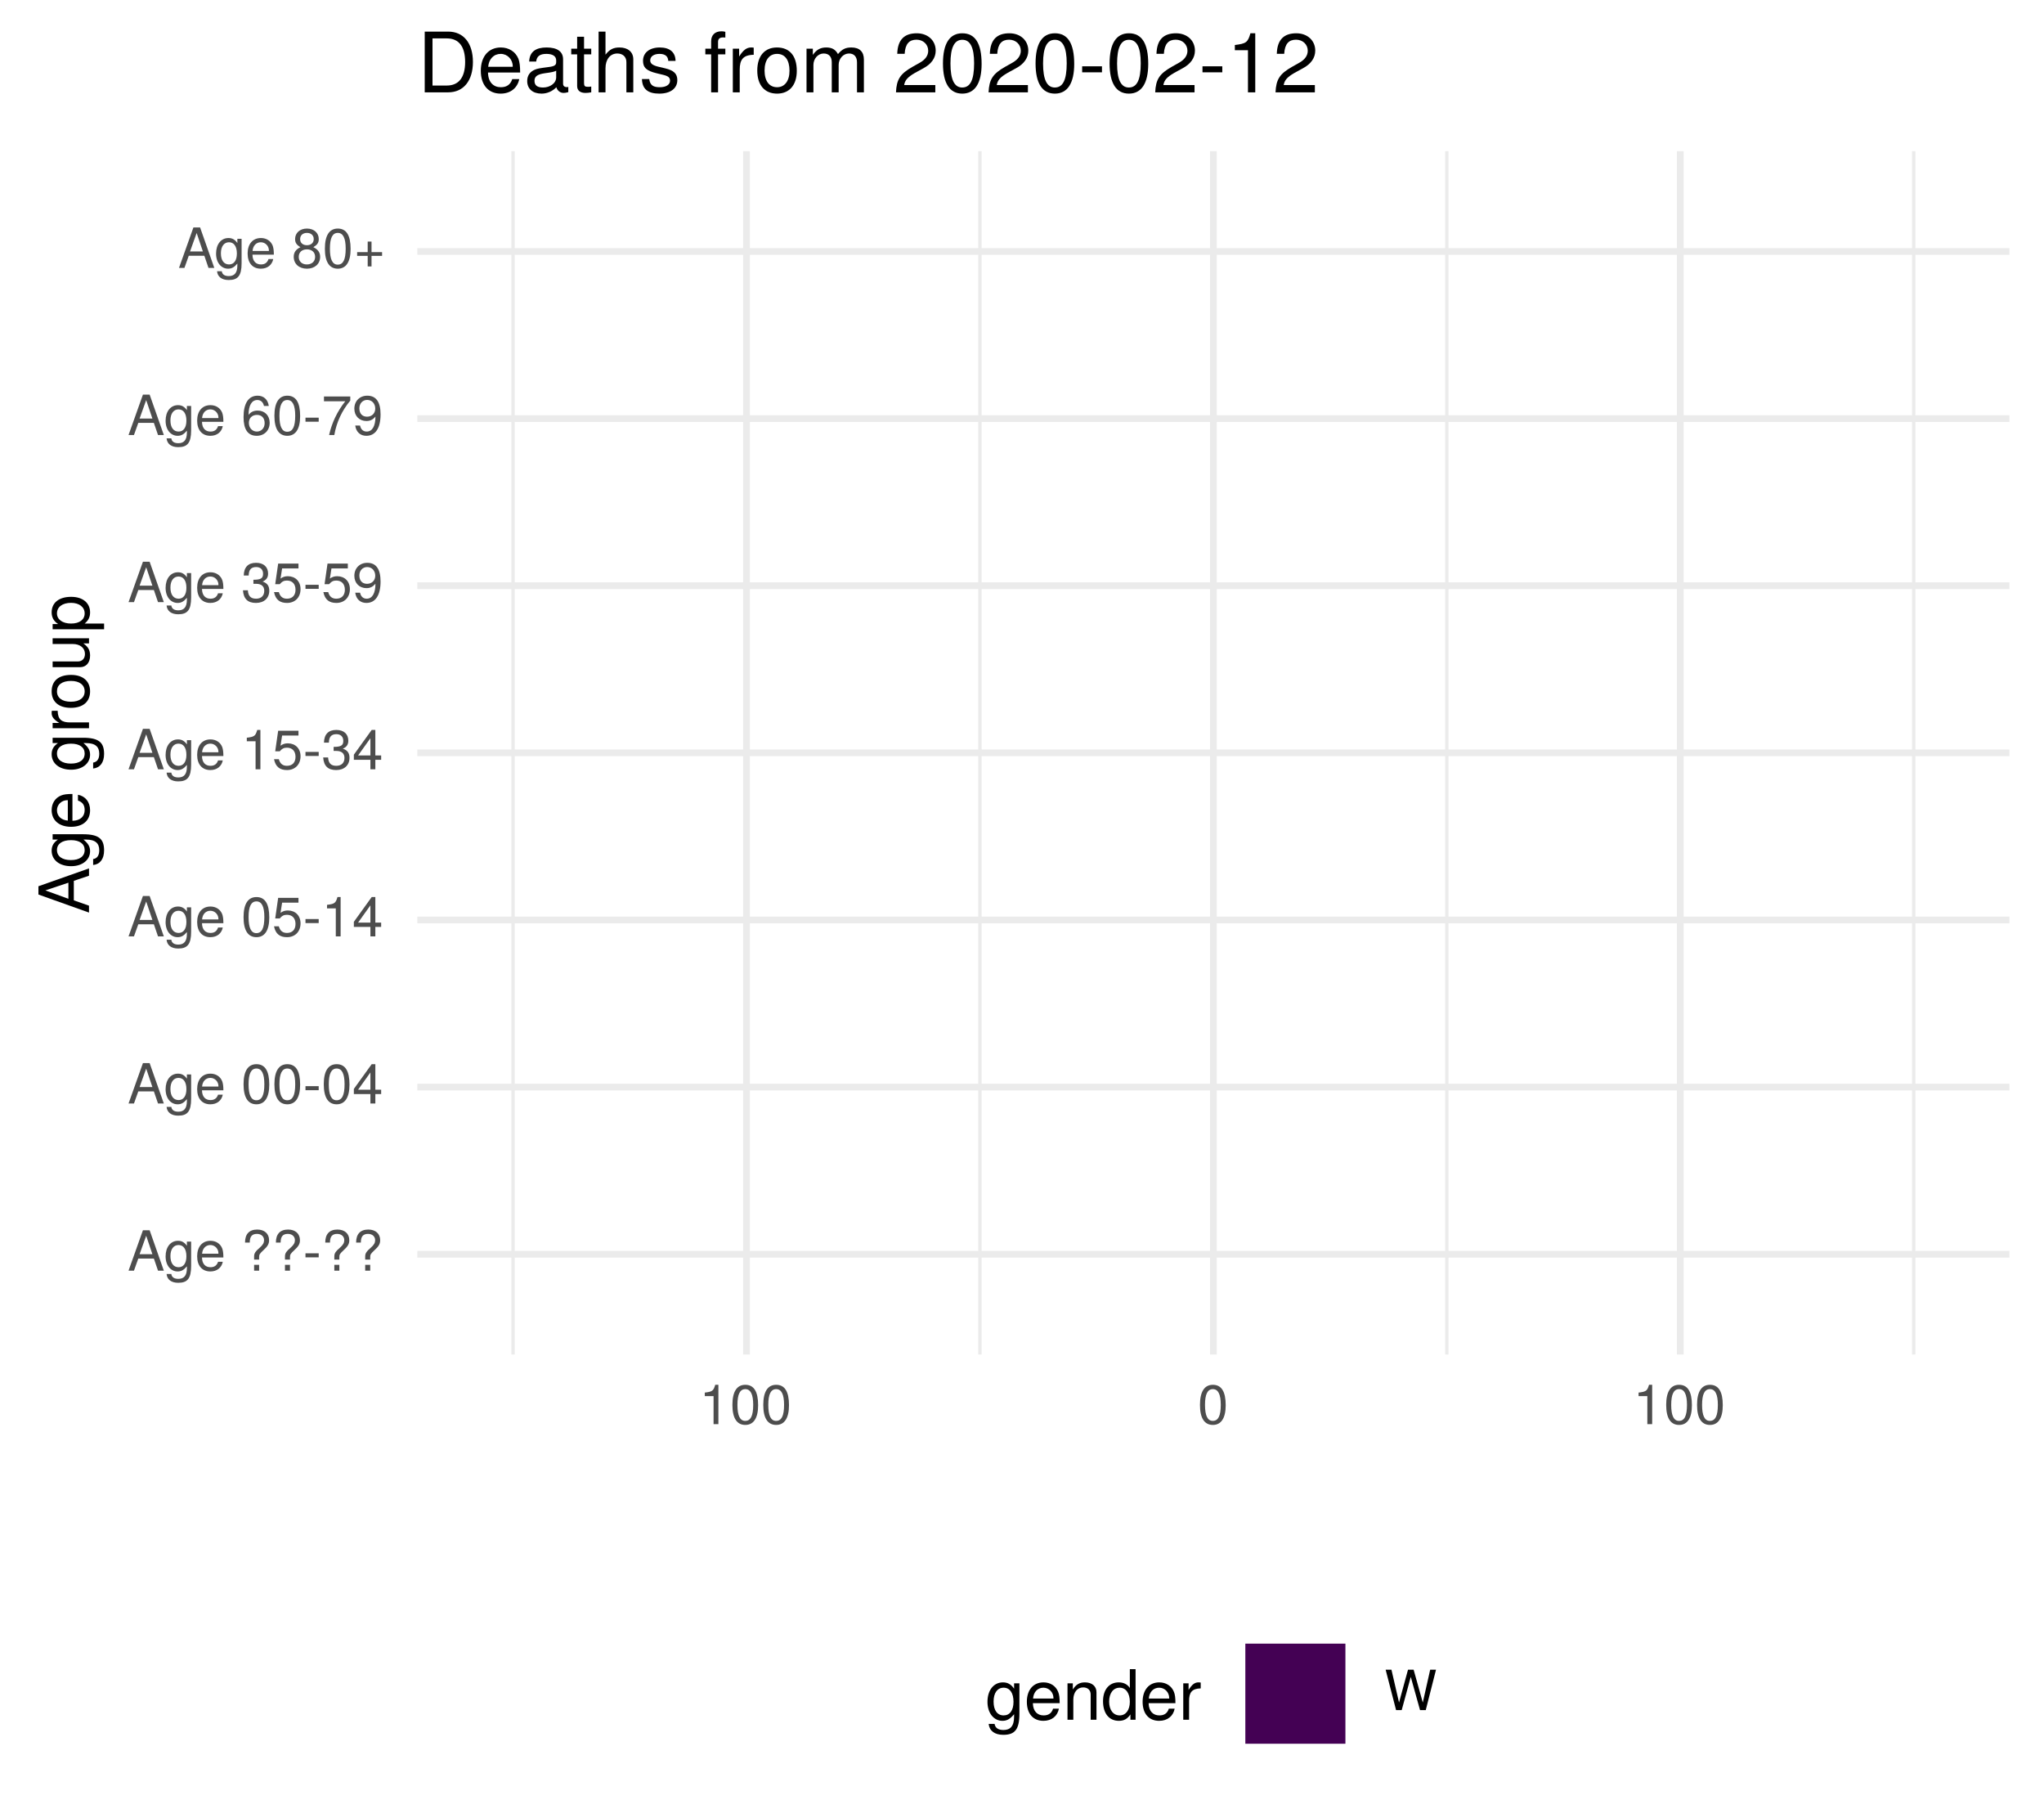
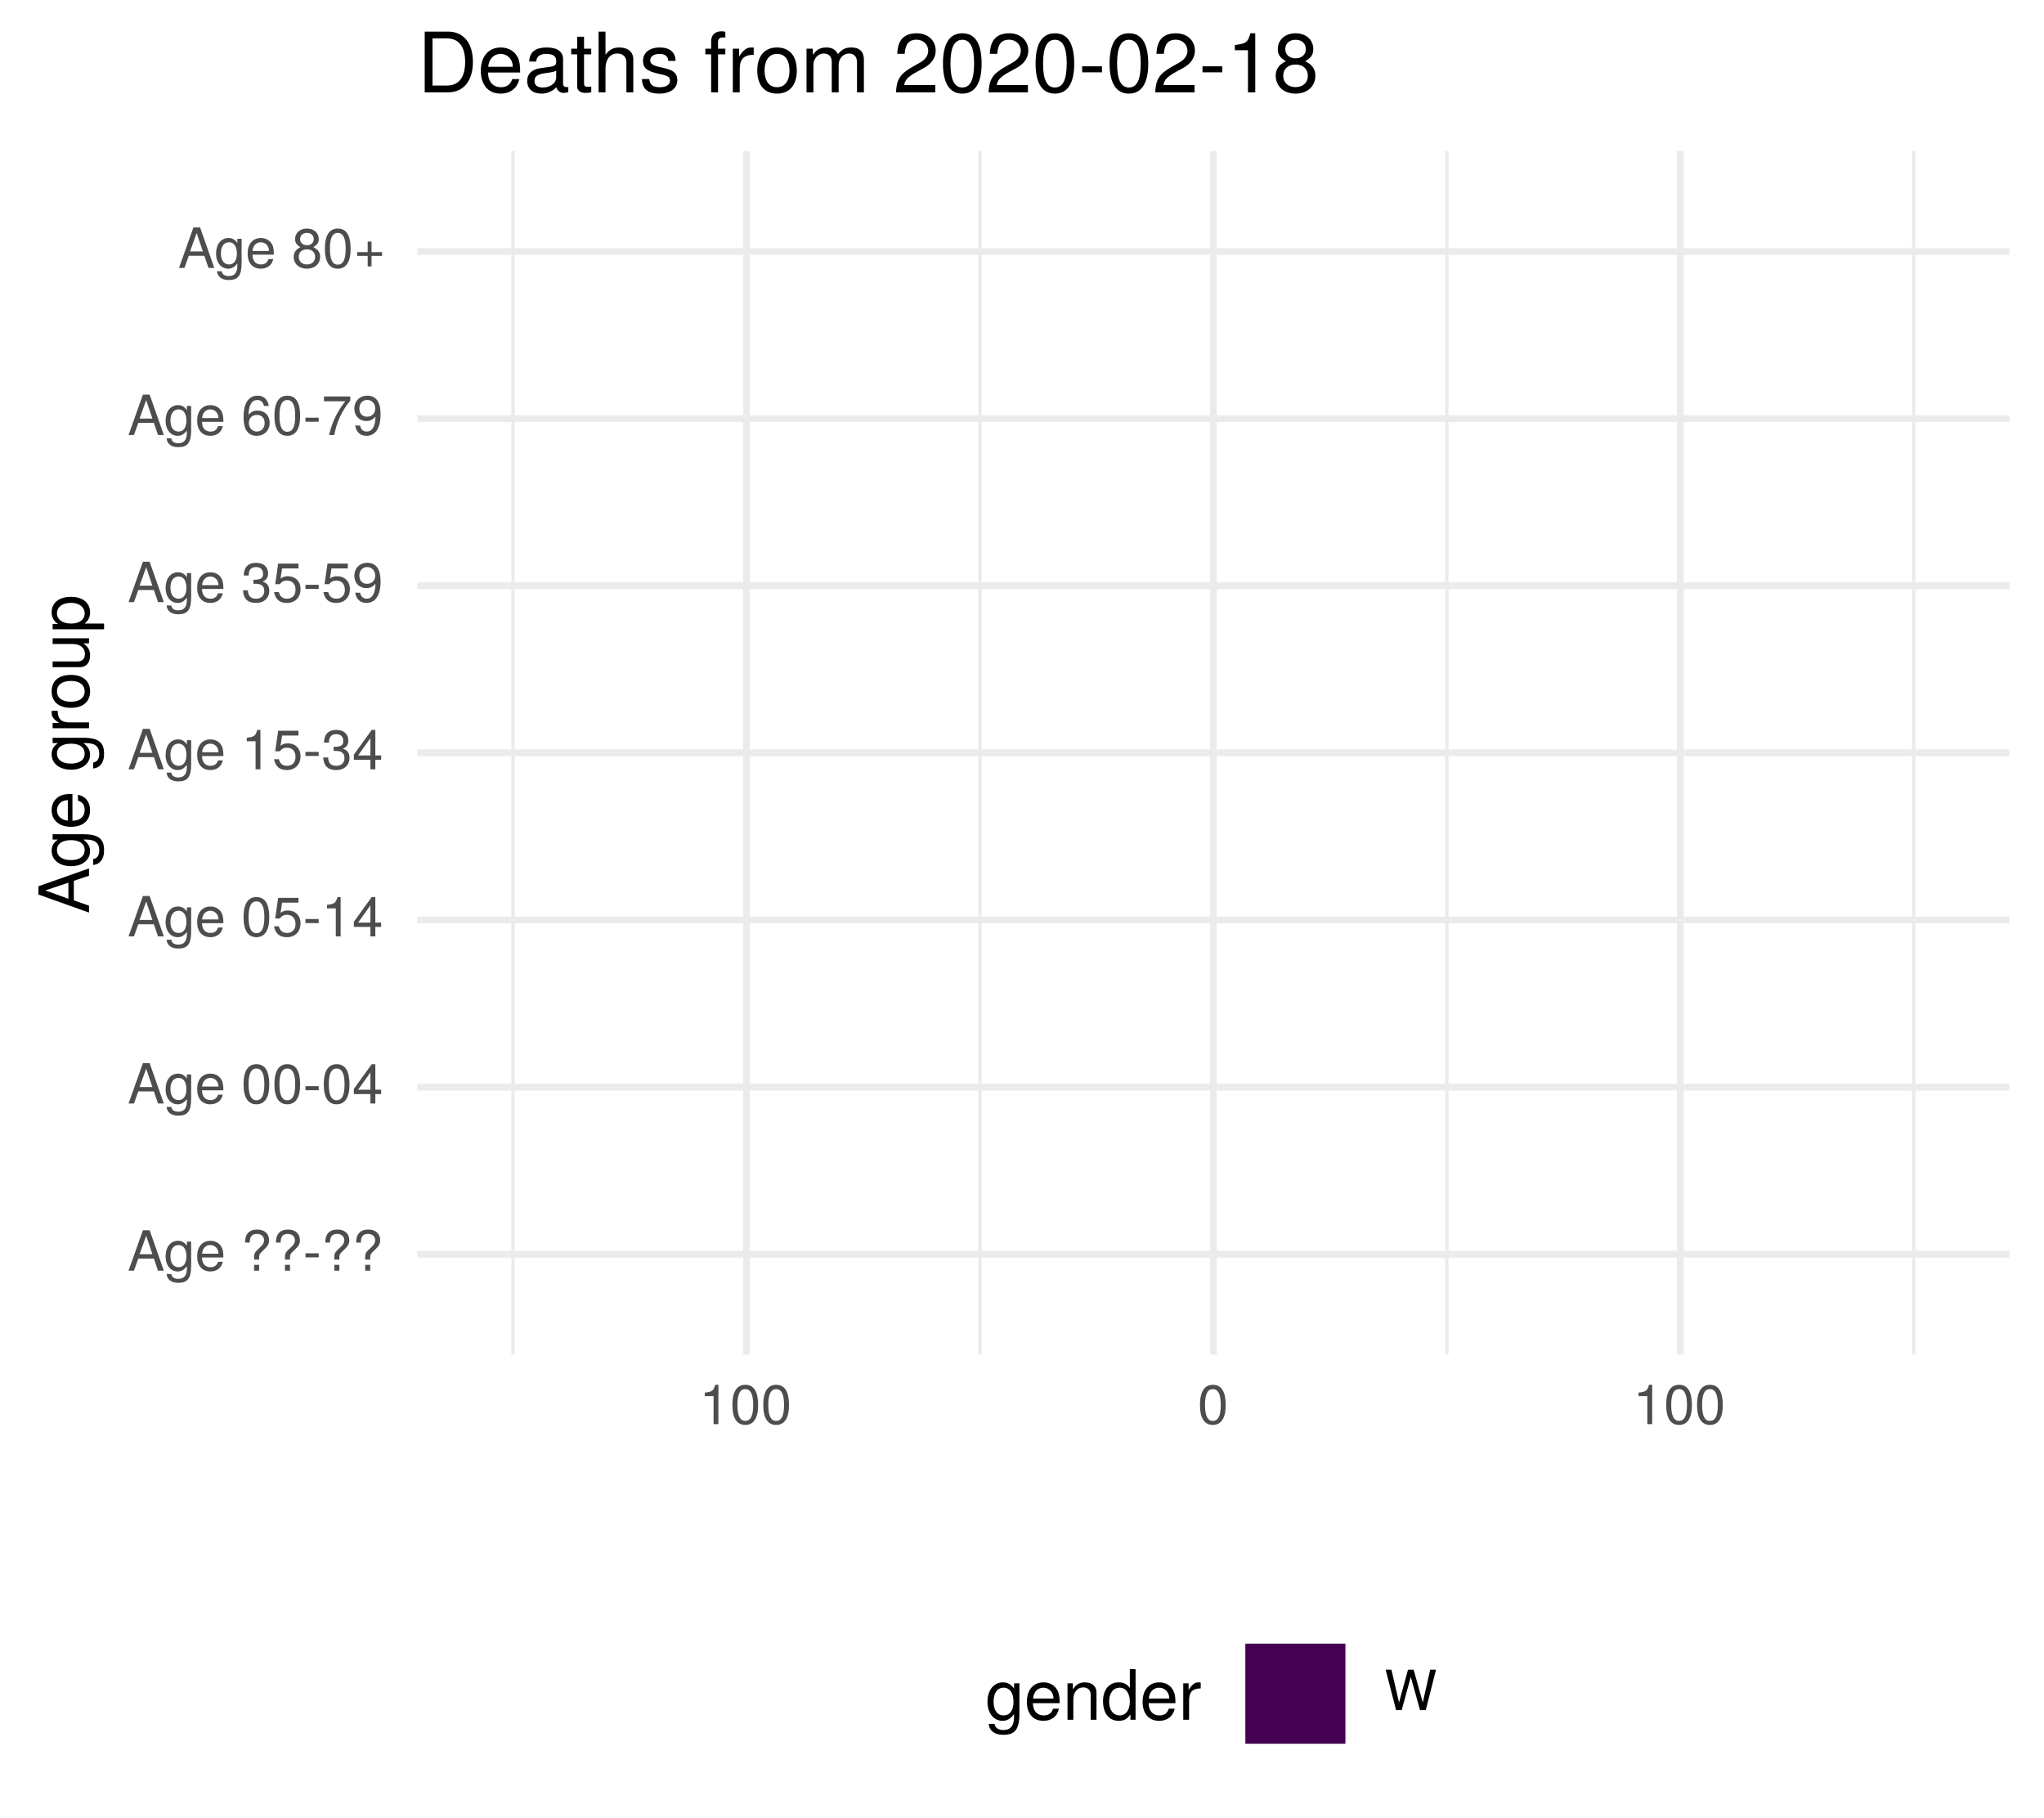
<svg xmlns="http://www.w3.org/2000/svg" xmlns:xlink="http://www.w3.org/1999/xlink" width="324pt" height="288pt" viewBox="0 0 324 288" version="1.1">
  <defs>
    <g>
      <symbol overflow="visible" id="glyph0-0">
        <path style="stroke:none;" d="" />
      </symbol>
      <symbol overflow="visible" id="glyph0-1">
        <path style="stroke:none;" d="M 5.75 0 L 3.5 -6.406 L 2.438 -6.406 L 0.156 0 L 1.016 0 L 1.703 -1.922 L 4.172 -1.922 L 4.828 0 Z M 3.938 -2.609 L 1.906 -2.609 L 2.953 -5.531 Z M 3.938 -2.609 " />
      </symbol>
      <symbol overflow="visible" id="glyph0-2">
        <path style="stroke:none;" d="M 4.297 -0.75 L 4.297 -4.609 L 3.625 -4.609 L 3.625 -3.938 C 3.25 -4.484 2.812 -4.734 2.219 -4.734 C 1.047 -4.734 0.25 -3.75 0.25 -2.266 C 0.25 -0.812 1.078 0.125 2.156 0.125 C 2.734 0.125 3.141 -0.109 3.625 -0.688 L 3.625 -0.391 C 3.625 0.828 3.125 1.297 2.266 1.297 C 1.688 1.297 1.234 1.094 1.156 0.531 L 0.406 0.531 C 0.484 1.406 1.156 1.922 2.25 1.922 C 3.688 1.922 4.297 1.281 4.297 -0.75 Z M 3.547 -2.281 C 3.547 -1.172 3.078 -0.547 2.312 -0.547 C 1.5 -0.547 1.016 -1.188 1.016 -2.312 C 1.016 -3.406 1.516 -4.062 2.297 -4.062 C 3.094 -4.062 3.547 -3.391 3.547 -2.281 Z M 3.547 -2.281 " />
      </symbol>
      <symbol overflow="visible" id="glyph0-3">
        <path style="stroke:none;" d="M 4.516 -2.094 C 4.516 -2.766 4.453 -3.188 4.328 -3.531 C 4.031 -4.281 3.328 -4.734 2.469 -4.734 C 1.172 -4.734 0.359 -3.797 0.359 -2.281 C 0.359 -0.766 1.156 0.125 2.453 0.125 C 3.5 0.125 4.234 -0.469 4.422 -1.406 L 3.672 -1.406 C 3.469 -0.797 3.062 -0.547 2.469 -0.547 C 1.703 -0.547 1.141 -1.031 1.125 -2.094 Z M 3.734 -2.75 C 3.734 -2.75 3.734 -2.703 3.719 -2.688 L 1.141 -2.688 C 1.203 -3.516 1.719 -4.062 2.453 -4.062 C 3.172 -4.062 3.734 -3.469 3.734 -2.75 Z M 3.734 -2.75 " />
      </symbol>
      <symbol overflow="visible" id="glyph0-4">
        <path style="stroke:none;" d="" />
      </symbol>
      <symbol overflow="visible" id="glyph0-5">
        <path style="stroke:none;" d="M 4.422 -4.828 C 4.422 -5.859 3.688 -6.516 2.547 -6.516 C 1.281 -6.516 0.609 -5.812 0.609 -4.453 L 1.359 -4.453 C 1.359 -5.422 1.719 -5.828 2.5 -5.828 C 3.172 -5.828 3.625 -5.422 3.625 -4.828 C 3.625 -4.422 3.438 -4.078 2.969 -3.672 C 2.453 -3.203 2.453 -3.203 2.297 -3 C 2.109 -2.75 2.047 -2.547 2.047 -2.234 L 2.047 -1.75 L 2.844 -1.75 L 2.844 -2.156 C 2.844 -2.547 2.938 -2.703 3.531 -3.25 C 4.203 -3.859 4.422 -4.25 4.422 -4.828 Z M 2.844 0 L 2.844 -0.922 L 2.047 -0.922 L 2.047 0 Z M 2.844 0 " />
      </symbol>
      <symbol overflow="visible" id="glyph0-6">
        <path style="stroke:none;" d="M 2.5 -2.109 L 2.5 -2.75 L 0.406 -2.75 L 0.406 -2.109 Z M 2.5 -2.109 " />
      </symbol>
      <symbol overflow="visible" id="glyph0-7">
        <path style="stroke:none;" d="M 4.453 -3 C 4.453 -5.156 3.781 -6.234 2.422 -6.234 C 1.078 -6.234 0.375 -5.141 0.375 -3.047 C 0.375 -0.953 1.078 0.125 2.422 0.125 C 3.734 0.125 4.453 -0.953 4.453 -3 Z M 3.672 -3.062 C 3.672 -1.297 3.266 -0.516 2.406 -0.516 C 1.578 -0.516 1.172 -1.344 1.172 -3.047 C 1.172 -4.75 1.578 -5.547 2.422 -5.547 C 3.25 -5.547 3.672 -4.734 3.672 -3.062 Z M 3.672 -3.062 " />
      </symbol>
      <symbol overflow="visible" id="glyph0-8">
        <path style="stroke:none;" d="M 4.578 -1.5 L 4.578 -2.188 L 3.656 -2.188 L 3.656 -6.234 L 3.078 -6.234 L 0.25 -2.312 L 0.25 -1.5 L 2.875 -1.5 L 2.875 0 L 3.656 0 L 3.656 -1.5 Z M 2.875 -2.188 L 0.922 -2.188 L 2.875 -4.922 Z M 2.875 -2.188 " />
      </symbol>
      <symbol overflow="visible" id="glyph0-9">
        <path style="stroke:none;" d="M 4.516 -2.062 C 4.516 -3.297 3.688 -4.109 2.5 -4.109 C 2.062 -4.109 1.703 -4 1.344 -3.734 L 1.594 -5.344 L 4.188 -5.344 L 4.188 -6.109 L 0.969 -6.109 L 0.5 -2.844 L 1.219 -2.844 C 1.578 -3.266 1.875 -3.422 2.359 -3.422 C 3.188 -3.422 3.719 -2.891 3.719 -1.969 C 3.719 -1.062 3.203 -0.547 2.359 -0.547 C 1.688 -0.547 1.266 -0.891 1.078 -1.594 L 0.312 -1.594 C 0.562 -0.359 1.266 0.125 2.375 0.125 C 3.641 0.125 4.516 -0.75 4.516 -2.062 Z M 4.516 -2.062 " />
      </symbol>
      <symbol overflow="visible" id="glyph0-10">
        <path style="stroke:none;" d="M 3.047 0 L 3.047 -6.234 L 2.547 -6.234 C 2.266 -5.281 2.094 -5.141 0.891 -5 L 0.891 -4.438 L 2.281 -4.438 L 2.281 0 Z M 3.047 0 " />
      </symbol>
      <symbol overflow="visible" id="glyph0-11">
        <path style="stroke:none;" d="M 4.453 -1.812 C 4.453 -2.562 4.141 -3.016 3.391 -3.266 C 3.969 -3.5 4.266 -3.891 4.266 -4.516 C 4.266 -5.594 3.547 -6.234 2.359 -6.234 C 1.109 -6.234 0.438 -5.547 0.406 -4.219 L 1.188 -4.219 C 1.203 -5.141 1.578 -5.562 2.375 -5.562 C 3.062 -5.562 3.469 -5.156 3.469 -4.5 C 3.469 -3.828 3.188 -3.547 1.938 -3.547 L 1.938 -2.906 L 2.359 -2.906 C 3.219 -2.906 3.656 -2.5 3.656 -1.797 C 3.656 -1.016 3.172 -0.547 2.359 -0.547 C 1.516 -0.547 1.109 -0.969 1.062 -1.875 L 0.281 -1.875 C 0.375 -0.5 1.062 0.125 2.344 0.125 C 3.625 0.125 4.453 -0.641 4.453 -1.812 Z M 4.453 -1.812 " />
      </symbol>
      <symbol overflow="visible" id="glyph0-12">
        <path style="stroke:none;" d="M 4.484 -3.266 C 4.484 -5.219 3.797 -6.234 2.375 -6.234 C 1.188 -6.234 0.328 -5.391 0.328 -4.172 C 0.328 -3.016 1.125 -2.219 2.25 -2.219 C 2.844 -2.219 3.266 -2.438 3.672 -2.922 C 3.672 -1.406 3.172 -0.547 2.281 -0.547 C 1.734 -0.547 1.359 -0.891 1.234 -1.5 L 0.469 -1.5 C 0.609 -0.469 1.281 0.125 2.234 0.125 C 3.688 0.125 4.484 -1.109 4.484 -3.266 Z M 3.641 -4.188 C 3.641 -3.422 3.094 -2.906 2.344 -2.906 C 1.594 -2.906 1.125 -3.391 1.125 -4.234 C 1.125 -5.016 1.656 -5.562 2.359 -5.562 C 3.094 -5.562 3.641 -5 3.641 -4.188 Z M 3.641 -4.188 " />
      </symbol>
      <symbol overflow="visible" id="glyph0-13">
        <path style="stroke:none;" d="M 4.516 -1.938 C 4.516 -3.094 3.719 -3.875 2.609 -3.875 C 1.984 -3.875 1.5 -3.641 1.172 -3.188 C 1.172 -4.703 1.672 -5.547 2.562 -5.547 C 3.109 -5.547 3.484 -5.203 3.609 -4.609 L 4.375 -4.609 C 4.234 -5.625 3.562 -6.234 2.609 -6.234 C 1.156 -6.234 0.375 -5.016 0.375 -2.844 C 0.375 -0.891 1.047 0.125 2.469 0.125 C 3.656 0.125 4.516 -0.719 4.516 -1.938 Z M 3.719 -1.875 C 3.719 -1.094 3.188 -0.547 2.484 -0.547 C 1.766 -0.547 1.219 -1.125 1.219 -1.922 C 1.219 -2.688 1.734 -3.188 2.5 -3.188 C 3.25 -3.188 3.719 -2.703 3.719 -1.875 Z M 3.719 -1.875 " />
      </symbol>
      <symbol overflow="visible" id="glyph0-14">
        <path style="stroke:none;" d="M 4.578 -5.453 L 4.578 -6.109 L 0.406 -6.109 L 0.406 -5.344 L 3.781 -5.344 C 2.531 -3.781 1.656 -1.953 1.219 0 L 2.047 0 C 2.391 -2.016 3.266 -3.891 4.578 -5.453 Z M 4.578 -5.453 " />
      </symbol>
      <symbol overflow="visible" id="glyph0-15">
        <path style="stroke:none;" d="M 4.516 -1.766 C 4.516 -2.453 4.156 -2.938 3.438 -3.281 C 4.078 -3.672 4.297 -3.984 4.297 -4.578 C 4.297 -5.547 3.531 -6.234 2.422 -6.234 C 1.312 -6.234 0.547 -5.547 0.547 -4.578 C 0.547 -4 0.75 -3.672 1.391 -3.281 C 0.672 -2.938 0.328 -2.453 0.328 -1.766 C 0.328 -0.625 1.188 0.125 2.422 0.125 C 3.656 0.125 4.516 -0.625 4.516 -1.766 Z M 3.5 -4.562 C 3.5 -3.969 3.062 -3.594 2.422 -3.594 C 1.766 -3.594 1.344 -3.969 1.344 -4.562 C 1.344 -5.156 1.766 -5.547 2.422 -5.547 C 3.078 -5.547 3.5 -5.156 3.5 -4.562 Z M 3.719 -1.75 C 3.719 -1.016 3.188 -0.547 2.406 -0.547 C 1.641 -0.547 1.125 -1.016 1.125 -1.75 C 1.125 -2.484 1.641 -2.938 2.422 -2.938 C 3.188 -2.938 3.719 -2.484 3.719 -1.75 Z M 3.719 -1.75 " />
      </symbol>
      <symbol overflow="visible" id="glyph0-16">
        <path style="stroke:none;" d="M 4.547 -1.906 L 4.547 -2.5 L 2.875 -2.5 L 2.875 -4.172 L 2.266 -4.172 L 2.266 -2.5 L 0.594 -2.5 L 0.594 -1.906 L 2.266 -1.906 L 2.266 -0.234 L 2.875 -0.234 L 2.875 -1.906 Z M 4.547 -1.906 " />
      </symbol>
      <symbol overflow="visible" id="glyph0-17">
        <path style="stroke:none;" d="M 8.172 -6.406 L 7.25 -6.406 L 6.078 -1.203 L 4.625 -6.406 L 3.734 -6.406 L 2.312 -1.203 L 1.109 -6.406 L 0.188 -6.406 L 1.844 0 L 2.734 0 L 4.172 -5.266 L 5.641 0 L 6.547 0 Z M 8.172 -6.406 " />
      </symbol>
      <symbol overflow="visible" id="glyph1-0">
        <path style="stroke:none;" d="" />
      </symbol>
      <symbol overflow="visible" id="glyph1-1">
        <path style="stroke:none;" d="M 0 -7.188 L -8.016 -4.359 L -8.016 -3.047 L 0 -0.188 L 0 -1.281 L -2.406 -2.125 L -2.406 -5.219 L 0 -6.031 Z M -3.266 -4.922 L -3.266 -2.375 L -6.922 -3.703 Z M -3.266 -4.922 " />
      </symbol>
      <symbol overflow="visible" id="glyph1-2">
        <path style="stroke:none;" d="M -0.953 -5.375 L -5.766 -5.375 L -5.766 -4.531 L -4.922 -4.531 C -5.609 -4.062 -5.922 -3.516 -5.922 -2.766 C -5.922 -1.312 -4.703 -0.312 -2.828 -0.312 C -1.016 -0.312 0.172 -1.344 0.172 -2.688 C 0.172 -3.422 -0.141 -3.922 -0.875 -4.531 L -0.484 -4.531 C 1.047 -4.531 1.625 -3.906 1.625 -2.844 C 1.625 -2.109 1.359 -1.547 0.656 -1.438 L 0.656 -0.5 C 1.75 -0.609 2.391 -1.453 2.391 -2.812 C 2.391 -4.609 1.594 -5.375 -0.953 -5.375 Z M -2.844 -4.438 C -1.469 -4.438 -0.688 -3.844 -0.688 -2.875 C -0.688 -1.875 -1.484 -1.281 -2.875 -1.281 C -4.266 -1.281 -5.078 -1.891 -5.078 -2.875 C -5.078 -3.859 -4.25 -4.438 -2.844 -4.438 Z M -2.844 -4.438 " />
      </symbol>
      <symbol overflow="visible" id="glyph1-3">
        <path style="stroke:none;" d="M -2.625 -5.641 C -3.453 -5.641 -3.984 -5.578 -4.406 -5.406 C -5.359 -5.031 -5.922 -4.156 -5.922 -3.078 C -5.922 -1.469 -4.734 -0.438 -2.844 -0.438 C -0.953 -0.438 0.172 -1.438 0.172 -3.062 C 0.172 -4.375 -0.578 -5.297 -1.75 -5.516 L -1.75 -4.594 C -0.984 -4.344 -0.688 -3.828 -0.688 -3.094 C -0.688 -2.141 -1.297 -1.422 -2.625 -1.391 Z M -3.438 -4.656 C -3.438 -4.656 -3.391 -4.656 -3.359 -4.656 L -3.359 -1.422 C -4.391 -1.5 -5.078 -2.141 -5.078 -3.062 C -5.078 -3.969 -4.328 -4.656 -3.438 -4.656 Z M -3.438 -4.656 " />
      </symbol>
      <symbol overflow="visible" id="glyph1-4">
        <path style="stroke:none;" d="" />
      </symbol>
      <symbol overflow="visible" id="glyph1-5">
        <path style="stroke:none;" d="M -4.969 -3.531 L -5.891 -3.531 C -5.922 -3.375 -5.922 -3.297 -5.922 -3.172 C -5.922 -2.578 -5.578 -2.141 -4.719 -1.609 L -5.766 -1.609 L -5.766 -0.766 L 0 -0.766 L 0 -1.688 L -2.984 -1.688 C -4.297 -1.688 -4.938 -2.109 -4.969 -3.531 Z M -4.969 -3.531 " />
      </symbol>
      <symbol overflow="visible" id="glyph1-6">
        <path style="stroke:none;" d="M -2.844 -5.609 C -4.828 -5.609 -5.922 -4.656 -5.922 -2.984 C -5.922 -1.375 -4.812 -0.391 -2.875 -0.391 C -0.953 -0.391 0.172 -1.359 0.172 -3 C 0.172 -4.625 -0.953 -5.609 -2.844 -5.609 Z M -2.844 -4.656 C -1.5 -4.656 -0.688 -4.016 -0.688 -3 C -0.688 -1.984 -1.484 -1.359 -2.875 -1.359 C -4.266 -1.359 -5.078 -1.984 -5.078 -3 C -5.078 -4.031 -4.281 -4.656 -2.844 -4.656 Z M -2.844 -4.656 " />
      </symbol>
      <symbol overflow="visible" id="glyph1-7">
        <path style="stroke:none;" d="M 0 -5.297 L -5.766 -5.297 L -5.766 -4.391 L -2.578 -4.391 C -1.406 -4.391 -0.641 -3.766 -0.641 -2.812 C -0.641 -2.094 -1.078 -1.625 -1.766 -1.625 L -5.766 -1.625 L -5.766 -0.719 L -1.406 -0.719 C -0.453 -0.719 0.172 -1.438 0.172 -2.547 C 0.172 -3.406 -0.125 -3.938 -0.891 -4.484 L 0 -4.484 Z M 0 -5.297 " />
      </symbol>
      <symbol overflow="visible" id="glyph1-8">
        <path style="stroke:none;" d="M -2.828 -5.75 C -4.766 -5.75 -5.922 -4.812 -5.922 -3.281 C -5.922 -2.5 -5.578 -1.875 -4.891 -1.438 L -5.766 -1.438 L -5.766 -0.609 L 2.391 -0.609 L 2.391 -1.516 L -0.688 -1.516 C -0.094 -2 0.172 -2.547 0.172 -3.281 C 0.172 -4.781 -0.984 -5.75 -2.828 -5.75 Z M -2.844 -4.797 C -1.547 -4.797 -0.688 -4.125 -0.688 -3.125 C -0.688 -2.156 -1.484 -1.516 -2.844 -1.516 C -4.188 -1.516 -5.078 -2.156 -5.078 -3.125 C -5.078 -4.141 -4.219 -4.797 -2.844 -4.797 Z M -2.844 -4.797 " />
      </symbol>
      <symbol overflow="visible" id="glyph2-0">
        <path style="stroke:none;" d="" />
      </symbol>
      <symbol overflow="visible" id="glyph2-1">
        <path style="stroke:none;" d="M 5.375 -0.953 L 5.375 -5.766 L 4.531 -5.766 L 4.531 -4.922 C 4.062 -5.609 3.516 -5.922 2.766 -5.922 C 1.312 -5.922 0.312 -4.703 0.312 -2.828 C 0.312 -1.016 1.344 0.172 2.688 0.172 C 3.422 0.172 3.922 -0.141 4.531 -0.875 L 4.531 -0.484 C 4.531 1.047 3.906 1.625 2.844 1.625 C 2.109 1.625 1.547 1.359 1.438 0.656 L 0.5 0.656 C 0.609 1.75 1.453 2.391 2.812 2.391 C 4.609 2.391 5.375 1.594 5.375 -0.953 Z M 4.438 -2.844 C 4.438 -1.469 3.844 -0.688 2.875 -0.688 C 1.875 -0.688 1.281 -1.484 1.281 -2.875 C 1.281 -4.266 1.891 -5.078 2.875 -5.078 C 3.859 -5.078 4.438 -4.25 4.438 -2.844 Z M 4.438 -2.844 " />
      </symbol>
      <symbol overflow="visible" id="glyph2-2">
        <path style="stroke:none;" d="M 5.641 -2.625 C 5.641 -3.453 5.578 -3.984 5.406 -4.406 C 5.031 -5.359 4.156 -5.922 3.078 -5.922 C 1.469 -5.922 0.438 -4.734 0.438 -2.844 C 0.438 -0.953 1.438 0.172 3.062 0.172 C 4.375 0.172 5.297 -0.578 5.516 -1.75 L 4.594 -1.75 C 4.344 -0.984 3.828 -0.688 3.094 -0.688 C 2.141 -0.688 1.422 -1.297 1.391 -2.625 Z M 4.656 -3.438 C 4.656 -3.438 4.656 -3.391 4.656 -3.359 L 1.422 -3.359 C 1.5 -4.391 2.141 -5.078 3.062 -5.078 C 3.969 -5.078 4.656 -4.328 4.656 -3.438 Z M 4.656 -3.438 " />
      </symbol>
      <symbol overflow="visible" id="glyph2-3">
        <path style="stroke:none;" d="M 5.359 0 L 5.359 -4.359 C 5.359 -5.312 4.641 -5.922 3.531 -5.922 C 2.672 -5.922 2.125 -5.594 1.609 -4.797 L 1.609 -5.766 L 0.766 -5.766 L 0.766 0 L 1.688 0 L 1.688 -3.172 C 1.688 -4.359 2.328 -5.125 3.25 -5.125 C 3.984 -5.125 4.438 -4.688 4.438 -4 L 4.438 0 Z M 5.359 0 " />
      </symbol>
      <symbol overflow="visible" id="glyph2-4">
        <path style="stroke:none;" d="M 5.438 0 L 5.438 -8.016 L 4.531 -8.016 L 4.531 -5.031 C 4.141 -5.625 3.531 -5.922 2.766 -5.922 C 1.266 -5.922 0.281 -4.781 0.281 -2.938 C 0.281 -0.984 1.25 0.172 2.797 0.172 C 3.594 0.172 4.141 -0.125 4.625 -0.844 L 4.625 0 Z M 4.531 -2.859 C 4.531 -1.531 3.891 -0.688 2.922 -0.688 C 1.906 -0.688 1.25 -1.547 1.25 -2.875 C 1.25 -4.219 1.906 -5.078 2.922 -5.078 C 3.906 -5.078 4.531 -4.188 4.531 -2.859 Z M 4.531 -2.859 " />
      </symbol>
      <symbol overflow="visible" id="glyph2-5">
        <path style="stroke:none;" d="M 3.531 -4.969 L 3.531 -5.891 C 3.375 -5.922 3.297 -5.922 3.172 -5.922 C 2.578 -5.922 2.141 -5.578 1.609 -4.719 L 1.609 -5.766 L 0.766 -5.766 L 0.766 0 L 1.688 0 L 1.688 -2.984 C 1.688 -4.297 2.109 -4.938 3.531 -4.969 Z M 3.531 -4.969 " />
      </symbol>
      <symbol overflow="visible" id="glyph3-0">
        <path style="stroke:none;" d="" />
      </symbol>
      <symbol overflow="visible" id="glyph3-1">
        <path style="stroke:none;" d="M 8.812 -4.812 C 8.812 -7.797 7.328 -9.625 4.891 -9.625 L 1.172 -9.625 L 1.172 0 L 4.891 0 C 7.312 0 8.812 -1.828 8.812 -4.812 Z M 7.578 -4.812 C 7.578 -2.375 6.578 -1.078 4.672 -1.078 L 2.406 -1.078 L 2.406 -8.547 L 4.672 -8.547 C 6.578 -8.547 7.578 -7.266 7.578 -4.812 Z M 7.578 -4.812 " />
      </symbol>
      <symbol overflow="visible" id="glyph3-2">
        <path style="stroke:none;" d="M 6.766 -3.141 C 6.766 -4.141 6.688 -4.781 6.5 -5.297 C 6.047 -6.438 4.984 -7.109 3.703 -7.109 C 1.766 -7.109 0.531 -5.688 0.531 -3.422 C 0.531 -1.156 1.734 0.203 3.672 0.203 C 5.25 0.203 6.344 -0.703 6.625 -2.094 L 5.516 -2.094 C 5.219 -1.188 4.594 -0.812 3.703 -0.812 C 2.562 -0.812 1.703 -1.562 1.672 -3.141 Z M 5.594 -4.125 C 5.594 -4.125 5.594 -4.062 5.578 -4.047 L 1.703 -4.047 C 1.797 -5.266 2.578 -6.094 3.688 -6.094 C 4.766 -6.094 5.594 -5.203 5.594 -4.125 Z M 5.594 -4.125 " />
      </symbol>
      <symbol overflow="visible" id="glyph3-3">
        <path style="stroke:none;" d="M 7.062 -0.031 L 7.062 -0.859 C 6.938 -0.828 6.891 -0.828 6.828 -0.828 C 6.438 -0.828 6.234 -1.031 6.234 -1.375 L 6.234 -5.234 C 6.234 -6.453 5.328 -7.109 3.625 -7.109 C 1.953 -7.109 0.922 -6.469 0.859 -4.875 L 1.969 -4.875 C 2.062 -5.719 2.562 -6.094 3.594 -6.094 C 4.578 -6.094 5.141 -5.734 5.141 -5.062 L 5.141 -4.781 C 5.141 -4.312 4.859 -4.125 3.984 -4.016 C 2.422 -3.812 2.188 -3.766 1.766 -3.594 C 0.969 -3.266 0.547 -2.641 0.547 -1.797 C 0.547 -0.547 1.422 0.203 2.828 0.203 C 3.703 0.203 4.562 -0.172 5.172 -0.812 C 5.297 -0.297 5.766 0.094 6.312 0.094 C 6.531 0.094 6.703 0.062 7.062 -0.031 Z M 5.141 -2.391 C 5.141 -1.406 4.125 -0.766 3.062 -0.766 C 2.203 -0.766 1.703 -1.062 1.703 -1.828 C 1.703 -2.547 2.188 -2.859 3.359 -3.031 C 4.531 -3.188 4.766 -3.25 5.141 -3.422 Z M 5.141 -2.391 " />
      </symbol>
      <symbol overflow="visible" id="glyph3-4">
        <path style="stroke:none;" d="M 3.359 0 L 3.359 -0.922 C 3.203 -0.891 3.031 -0.875 2.828 -0.875 C 2.344 -0.875 2.219 -1 2.219 -1.484 L 2.219 -6.016 L 3.359 -6.016 L 3.359 -6.922 L 2.219 -6.922 L 2.219 -8.812 L 1.125 -8.812 L 1.125 -6.922 L 0.188 -6.922 L 0.188 -6.016 L 1.125 -6.016 L 1.125 -1 C 1.125 -0.297 1.594 0.094 2.453 0.094 C 2.719 0.094 2.984 0.062 3.359 0 Z M 3.359 0 " />
      </symbol>
      <symbol overflow="visible" id="glyph3-5">
        <path style="stroke:none;" d="M 6.422 0 L 6.422 -5.234 C 6.422 -6.391 5.578 -7.109 4.234 -7.109 C 3.266 -7.109 2.672 -6.812 2.016 -5.969 L 2.016 -9.625 L 0.922 -9.625 L 0.922 0 L 2.016 0 L 2.016 -3.812 C 2.016 -5.234 2.766 -6.156 3.891 -6.156 C 4.672 -6.156 5.328 -5.703 5.328 -4.797 L 5.328 0 Z M 6.422 0 " />
      </symbol>
      <symbol overflow="visible" id="glyph3-6">
        <path style="stroke:none;" d="M 6.062 -1.938 C 6.062 -2.969 5.484 -3.484 4.109 -3.812 L 3.047 -4.062 C 2.156 -4.281 1.766 -4.562 1.766 -5.062 C 1.766 -5.688 2.344 -6.094 3.234 -6.094 C 4.125 -6.094 4.594 -5.719 4.625 -4.984 L 5.781 -4.984 C 5.766 -6.344 4.875 -7.109 3.281 -7.109 C 1.656 -7.109 0.625 -6.281 0.625 -5 C 0.625 -3.922 1.172 -3.406 2.812 -3.016 L 3.844 -2.766 C 4.609 -2.578 4.906 -2.344 4.906 -1.844 C 4.906 -1.203 4.266 -0.812 3.297 -0.812 C 2.312 -0.812 1.75 -1.062 1.609 -2.109 L 0.453 -2.109 C 0.5 -0.516 1.406 0.203 3.203 0.203 C 4.953 0.203 6.062 -0.609 6.062 -1.938 Z M 6.062 -1.938 " />
      </symbol>
      <symbol overflow="visible" id="glyph3-7">
        <path style="stroke:none;" d="" />
      </symbol>
      <symbol overflow="visible" id="glyph3-8">
        <path style="stroke:none;" d="M 3.406 -6.016 L 3.406 -6.922 L 2.25 -6.922 L 2.25 -8 C 2.25 -8.469 2.516 -8.703 3.031 -8.703 C 3.109 -8.703 3.156 -8.703 3.406 -8.688 L 3.406 -9.594 C 3.156 -9.656 3.016 -9.672 2.781 -9.672 C 1.766 -9.672 1.156 -9.078 1.156 -8.094 L 1.156 -6.922 L 0.234 -6.922 L 0.234 -6.016 L 1.156 -6.016 L 1.156 0 L 2.25 0 L 2.25 -6.016 Z M 3.406 -6.016 " />
      </symbol>
      <symbol overflow="visible" id="glyph3-9">
        <path style="stroke:none;" d="M 4.234 -5.953 L 4.234 -7.078 C 4.047 -7.109 3.969 -7.109 3.812 -7.109 C 3.109 -7.109 2.562 -6.688 1.922 -5.672 L 1.922 -6.922 L 0.922 -6.922 L 0.922 0 L 2.016 0 L 2.016 -3.594 C 2.016 -5.156 2.531 -5.922 4.234 -5.953 Z M 4.234 -5.953 " />
      </symbol>
      <symbol overflow="visible" id="glyph3-10">
        <path style="stroke:none;" d="M 6.734 -3.406 C 6.734 -5.797 5.578 -7.109 3.594 -7.109 C 1.656 -7.109 0.469 -5.781 0.469 -3.453 C 0.469 -1.141 1.641 0.203 3.609 0.203 C 5.547 0.203 6.734 -1.141 6.734 -3.406 Z M 5.578 -3.422 C 5.578 -1.797 4.812 -0.812 3.609 -0.812 C 2.375 -0.812 1.625 -1.781 1.625 -3.453 C 1.625 -5.125 2.375 -6.094 3.609 -6.094 C 4.844 -6.094 5.578 -5.141 5.578 -3.422 Z M 5.578 -3.422 " />
      </symbol>
      <symbol overflow="visible" id="glyph3-11">
        <path style="stroke:none;" d="M 10.031 0 L 10.031 -5.188 C 10.031 -6.438 9.344 -7.109 8.047 -7.109 C 7.125 -7.109 6.578 -6.844 5.922 -6.062 C 5.516 -6.797 4.969 -7.109 4.062 -7.109 C 3.141 -7.109 2.531 -6.766 1.938 -5.938 L 1.938 -6.922 L 0.938 -6.922 L 0.938 0 L 2.031 0 L 2.031 -4.344 C 2.031 -5.344 2.766 -6.156 3.656 -6.156 C 4.469 -6.156 4.938 -5.656 4.938 -4.766 L 4.938 0 L 6.031 0 L 6.031 -4.344 C 6.031 -5.344 6.766 -6.156 7.672 -6.156 C 8.469 -6.156 8.938 -5.641 8.938 -4.766 L 8.938 0 Z M 10.031 0 " />
      </symbol>
      <symbol overflow="visible" id="glyph3-12">
        <path style="stroke:none;" d="M 6.75 -6.609 C 6.75 -8.203 5.516 -9.359 3.75 -9.359 C 1.828 -9.359 0.719 -8.391 0.656 -6.109 L 1.828 -6.109 C 1.922 -7.688 2.562 -8.344 3.703 -8.344 C 4.766 -8.344 5.562 -7.594 5.562 -6.594 C 5.562 -5.844 5.125 -5.219 4.297 -4.734 L 3.078 -4.047 C 1.125 -2.938 0.547 -2.062 0.453 0 L 6.688 0 L 6.688 -1.156 L 1.75 -1.156 C 1.875 -1.922 2.297 -2.406 3.453 -3.078 L 4.766 -3.797 C 6.078 -4.484 6.75 -5.469 6.75 -6.609 Z M 6.75 -6.609 " />
      </symbol>
      <symbol overflow="visible" id="glyph3-13">
        <path style="stroke:none;" d="M 6.688 -4.5 C 6.688 -7.75 5.672 -9.359 3.625 -9.359 C 1.609 -9.359 0.562 -7.719 0.562 -4.578 C 0.562 -1.422 1.625 0.203 3.625 0.203 C 5.609 0.203 6.688 -1.422 6.688 -4.5 Z M 5.5 -4.609 C 5.5 -1.953 4.891 -0.766 3.609 -0.766 C 2.375 -0.766 1.75 -2 1.75 -4.562 C 1.75 -7.125 2.375 -8.328 3.625 -8.328 C 4.891 -8.328 5.5 -7.109 5.5 -4.609 Z M 5.5 -4.609 " />
      </symbol>
      <symbol overflow="visible" id="glyph3-14">
        <path style="stroke:none;" d="M 3.75 -3.172 L 3.75 -4.125 L 0.609 -4.125 L 0.609 -3.172 Z M 3.75 -3.172 " />
      </symbol>
      <symbol overflow="visible" id="glyph3-15">
        <path style="stroke:none;" d="M 4.578 0 L 4.578 -9.359 L 3.812 -9.359 C 3.406 -7.922 3.141 -7.719 1.344 -7.5 L 1.344 -6.672 L 3.422 -6.672 L 3.422 0 Z M 4.578 0 " />
      </symbol>
+       <symbol overflow="visible" id="glyph3-16">
+         <path style="stroke:none;" d="M 6.766 -2.641 C 6.766 -3.688 6.25 -4.406 5.156 -4.922 C 6.125 -5.5 6.438 -5.984 6.438 -6.859 C 6.438 -8.328 5.297 -9.359 3.625 -9.359 C 1.984 -9.359 0.812 -8.328 0.812 -6.859 C 0.812 -6 1.141 -5.516 2.094 -4.922 C 1.016 -4.406 0.484 -3.688 0.484 -2.656 C 0.484 -0.938 1.781 0.203 3.625 0.203 C 5.484 0.203 6.766 -0.938 6.766 -2.641 Z M 5.25 -6.844 C 5.25 -5.969 4.609 -5.391 3.625 -5.391 C 2.656 -5.391 2 -5.969 2 -6.859 C 2 -7.75 2.656 -8.328 3.625 -8.328 C 4.625 -8.328 5.25 -7.75 5.25 -6.844 Z M 5.578 -2.625 C 5.578 -1.516 4.797 -0.828 3.609 -0.828 C 2.469 -0.828 1.672 -1.531 1.672 -2.625 C 1.672 -3.719 2.469 -4.406 3.625 -4.406 C 4.797 -4.406 5.578 -3.719 5.578 -2.625 Z M 5.578 -2.625 " />
+       </symbol>
    </g>
    <clipPath id="clip1">
      <path d="M 81 23.957 L 82 23.957 L 82 214.648 L 81 214.648 Z M 81 23.957 " />
    </clipPath>
    <clipPath id="clip2">
      <path d="M 155 23.957 L 156 23.957 L 156 214.648 L 155 214.648 Z M 155 23.957 " />
    </clipPath>
    <clipPath id="clip3">
      <path d="M 229 23.957 L 230 23.957 L 230 214.648 L 229 214.648 Z M 229 23.957 " />
    </clipPath>
    <clipPath id="clip4">
      <path d="M 303 23.957 L 304 23.957 L 304 214.648 L 303 214.648 Z M 303 23.957 " />
    </clipPath>
    <clipPath id="clip5">
      <path d="M 66.152 198 L 318.523 198 L 318.523 200 L 66.152 200 Z M 66.152 198 " />
    </clipPath>
    <clipPath id="clip6">
      <path d="M 66.152 171 L 318.523 171 L 318.523 173 L 66.152 173 Z M 66.152 171 " />
    </clipPath>
    <clipPath id="clip7">
      <path d="M 66.152 145 L 318.523 145 L 318.523 147 L 66.152 147 Z M 66.152 145 " />
    </clipPath>
    <clipPath id="clip8">
      <path d="M 66.152 118 L 318.523 118 L 318.523 120 L 66.152 120 Z M 66.152 118 " />
    </clipPath>
    <clipPath id="clip9">
      <path d="M 66.152 92 L 318.523 92 L 318.523 94 L 66.152 94 Z M 66.152 92 " />
    </clipPath>
    <clipPath id="clip10">
      <path d="M 66.152 65 L 318.523 65 L 318.523 67 L 66.152 67 Z M 66.152 65 " />
    </clipPath>
    <clipPath id="clip11">
      <path d="M 66.152 39 L 318.523 39 L 318.523 41 L 66.152 41 Z M 66.152 39 " />
    </clipPath>
    <clipPath id="clip12">
      <path d="M 117 23.957 L 119 23.957 L 119 214.648 L 117 214.648 Z M 117 23.957 " />
    </clipPath>
    <clipPath id="clip13">
      <path d="M 191 23.957 L 193 23.957 L 193 214.648 L 191 214.648 Z M 191 23.957 " />
    </clipPath>
    <clipPath id="clip14">
      <path d="M 265 23.957 L 267 23.957 L 267 214.648 L 265 214.648 Z M 265 23.957 " />
    </clipPath>
  </defs>
-   <g id="surface2036">
+   <g id="surface2046">
    <rect x="0" y="0" width="324" height="288" style="fill:rgb(100%,100%,100%);fill-opacity:1;stroke:none;" />
    <g clip-path="url(#clip1)" clip-rule="nonzero">
      <path style="fill:none;stroke-width:0.533;stroke-linecap:butt;stroke-linejoin:round;stroke:rgb(92.157%,92.157%,92.157%);stroke-opacity:1;stroke-miterlimit:10;" d="M 81.324 214.652 L 81.324 23.957 " />
    </g>
    <g clip-path="url(#clip2)" clip-rule="nonzero">
      <path style="fill:none;stroke-width:0.533;stroke-linecap:butt;stroke-linejoin:round;stroke:rgb(92.157%,92.157%,92.157%);stroke-opacity:1;stroke-miterlimit:10;" d="M 155.332 214.652 L 155.332 23.957 " />
    </g>
    <g clip-path="url(#clip3)" clip-rule="nonzero">
      <path style="fill:none;stroke-width:0.533;stroke-linecap:butt;stroke-linejoin:round;stroke:rgb(92.157%,92.157%,92.157%);stroke-opacity:1;stroke-miterlimit:10;" d="M 229.34 214.652 L 229.34 23.957 " />
    </g>
    <g clip-path="url(#clip4)" clip-rule="nonzero">
      <path style="fill:none;stroke-width:0.533;stroke-linecap:butt;stroke-linejoin:round;stroke:rgb(92.157%,92.157%,92.157%);stroke-opacity:1;stroke-miterlimit:10;" d="M 303.348 214.652 L 303.348 23.957 " />
    </g>
    <g clip-path="url(#clip5)" clip-rule="nonzero">
      <path style="fill:none;stroke-width:1.067;stroke-linecap:butt;stroke-linejoin:round;stroke:rgb(92.157%,92.157%,92.157%);stroke-opacity:1;stroke-miterlimit:10;" d="M 66.152 198.762 L 318.52 198.762 " />
    </g>
    <g clip-path="url(#clip6)" clip-rule="nonzero">
      <path style="fill:none;stroke-width:1.067;stroke-linecap:butt;stroke-linejoin:round;stroke:rgb(92.157%,92.157%,92.157%);stroke-opacity:1;stroke-miterlimit:10;" d="M 66.152 172.273 L 318.52 172.273 " />
    </g>
    <g clip-path="url(#clip7)" clip-rule="nonzero">
      <path style="fill:none;stroke-width:1.067;stroke-linecap:butt;stroke-linejoin:round;stroke:rgb(92.157%,92.157%,92.157%);stroke-opacity:1;stroke-miterlimit:10;" d="M 66.152 145.789 L 318.52 145.789 " />
    </g>
    <g clip-path="url(#clip8)" clip-rule="nonzero">
      <path style="fill:none;stroke-width:1.067;stroke-linecap:butt;stroke-linejoin:round;stroke:rgb(92.157%,92.157%,92.157%);stroke-opacity:1;stroke-miterlimit:10;" d="M 66.152 119.305 L 318.52 119.305 " />
    </g>
    <g clip-path="url(#clip9)" clip-rule="nonzero">
      <path style="fill:none;stroke-width:1.067;stroke-linecap:butt;stroke-linejoin:round;stroke:rgb(92.157%,92.157%,92.157%);stroke-opacity:1;stroke-miterlimit:10;" d="M 66.152 92.82 L 318.52 92.82 " />
    </g>
    <g clip-path="url(#clip10)" clip-rule="nonzero">
      <path style="fill:none;stroke-width:1.067;stroke-linecap:butt;stroke-linejoin:round;stroke:rgb(92.157%,92.157%,92.157%);stroke-opacity:1;stroke-miterlimit:10;" d="M 66.152 66.336 L 318.52 66.336 " />
    </g>
    <g clip-path="url(#clip11)" clip-rule="nonzero">
      <path style="fill:none;stroke-width:1.067;stroke-linecap:butt;stroke-linejoin:round;stroke:rgb(92.157%,92.157%,92.157%);stroke-opacity:1;stroke-miterlimit:10;" d="M 66.152 39.852 L 318.52 39.852 " />
    </g>
    <g clip-path="url(#clip12)" clip-rule="nonzero">
      <path style="fill:none;stroke-width:1.067;stroke-linecap:butt;stroke-linejoin:round;stroke:rgb(92.157%,92.157%,92.157%);stroke-opacity:1;stroke-miterlimit:10;" d="M 118.328 214.652 L 118.328 23.957 " />
    </g>
    <g clip-path="url(#clip13)" clip-rule="nonzero">
      <path style="fill:none;stroke-width:1.067;stroke-linecap:butt;stroke-linejoin:round;stroke:rgb(92.157%,92.157%,92.157%);stroke-opacity:1;stroke-miterlimit:10;" d="M 192.336 214.652 L 192.336 23.957 " />
    </g>
    <g clip-path="url(#clip14)" clip-rule="nonzero">
      <path style="fill:none;stroke-width:1.067;stroke-linecap:butt;stroke-linejoin:round;stroke:rgb(92.157%,92.157%,92.157%);stroke-opacity:1;stroke-miterlimit:10;" d="M 266.344 214.652 L 266.344 23.957 " />
    </g>
    <g style="fill:rgb(30.196%,30.196%,30.196%);fill-opacity:1;">
      <use xlink:href="#glyph0-1" x="20.219" y="201.364" />
      <use xlink:href="#glyph0-2" x="26" y="201.364" />
      <use xlink:href="#glyph0-3" x="30.893" y="201.364" />
      <use xlink:href="#glyph0-4" x="35.785" y="201.364" />
      <use xlink:href="#glyph0-5" x="38.231" y="201.364" />
      <use xlink:href="#glyph0-5" x="43.124" y="201.364" />
      <use xlink:href="#glyph0-6" x="48.017" y="201.364" />
      <use xlink:href="#glyph0-5" x="50.947" y="201.364" />
      <use xlink:href="#glyph0-5" x="55.84" y="201.364" />
    </g>
    <g style="fill:rgb(30.196%,30.196%,30.196%);fill-opacity:1;">
      <use xlink:href="#glyph0-1" x="20.219" y="174.876" />
      <use xlink:href="#glyph0-2" x="26" y="174.876" />
      <use xlink:href="#glyph0-3" x="30.893" y="174.876" />
      <use xlink:href="#glyph0-4" x="35.785" y="174.876" />
      <use xlink:href="#glyph0-7" x="38.231" y="174.876" />
      <use xlink:href="#glyph0-7" x="43.124" y="174.876" />
      <use xlink:href="#glyph0-6" x="48.017" y="174.876" />
      <use xlink:href="#glyph0-7" x="50.947" y="174.876" />
      <use xlink:href="#glyph0-8" x="55.84" y="174.876" />
    </g>
    <g style="fill:rgb(30.196%,30.196%,30.196%);fill-opacity:1;">
      <use xlink:href="#glyph0-1" x="20.219" y="148.392" />
      <use xlink:href="#glyph0-2" x="26" y="148.392" />
      <use xlink:href="#glyph0-3" x="30.893" y="148.392" />
      <use xlink:href="#glyph0-4" x="35.785" y="148.392" />
      <use xlink:href="#glyph0-7" x="38.231" y="148.392" />
      <use xlink:href="#glyph0-9" x="43.124" y="148.392" />
      <use xlink:href="#glyph0-6" x="48.017" y="148.392" />
      <use xlink:href="#glyph0-10" x="50.947" y="148.392" />
      <use xlink:href="#glyph0-8" x="55.84" y="148.392" />
    </g>
    <g style="fill:rgb(30.196%,30.196%,30.196%);fill-opacity:1;">
      <use xlink:href="#glyph0-1" x="20.219" y="121.907" />
      <use xlink:href="#glyph0-2" x="26" y="121.907" />
      <use xlink:href="#glyph0-3" x="30.893" y="121.907" />
      <use xlink:href="#glyph0-4" x="35.785" y="121.907" />
      <use xlink:href="#glyph0-10" x="38.231" y="121.907" />
      <use xlink:href="#glyph0-9" x="43.124" y="121.907" />
      <use xlink:href="#glyph0-6" x="48.017" y="121.907" />
      <use xlink:href="#glyph0-11" x="50.947" y="121.907" />
      <use xlink:href="#glyph0-8" x="55.84" y="121.907" />
    </g>
    <g style="fill:rgb(30.196%,30.196%,30.196%);fill-opacity:1;">
      <use xlink:href="#glyph0-1" x="20.219" y="95.423" />
      <use xlink:href="#glyph0-2" x="26" y="95.423" />
      <use xlink:href="#glyph0-3" x="30.893" y="95.423" />
      <use xlink:href="#glyph0-4" x="35.785" y="95.423" />
      <use xlink:href="#glyph0-11" x="38.231" y="95.423" />
      <use xlink:href="#glyph0-9" x="43.124" y="95.423" />
      <use xlink:href="#glyph0-6" x="48.017" y="95.423" />
      <use xlink:href="#glyph0-9" x="50.947" y="95.423" />
      <use xlink:href="#glyph0-12" x="55.84" y="95.423" />
    </g>
    <g style="fill:rgb(30.196%,30.196%,30.196%);fill-opacity:1;">
      <use xlink:href="#glyph0-1" x="20.219" y="68.938" />
      <use xlink:href="#glyph0-2" x="26" y="68.938" />
      <use xlink:href="#glyph0-3" x="30.893" y="68.938" />
      <use xlink:href="#glyph0-4" x="35.785" y="68.938" />
      <use xlink:href="#glyph0-13" x="38.231" y="68.938" />
      <use xlink:href="#glyph0-7" x="43.124" y="68.938" />
      <use xlink:href="#glyph0-6" x="48.017" y="68.938" />
      <use xlink:href="#glyph0-14" x="50.947" y="68.938" />
      <use xlink:href="#glyph0-12" x="55.84" y="68.938" />
    </g>
    <g style="fill:rgb(30.196%,30.196%,30.196%);fill-opacity:1;">
      <use xlink:href="#glyph0-1" x="28.219" y="42.454" />
      <use xlink:href="#glyph0-2" x="34" y="42.454" />
      <use xlink:href="#glyph0-3" x="38.893" y="42.454" />
      <use xlink:href="#glyph0-4" x="43.785" y="42.454" />
      <use xlink:href="#glyph0-15" x="46.231" y="42.454" />
      <use xlink:href="#glyph0-7" x="51.124" y="42.454" />
      <use xlink:href="#glyph0-16" x="56.017" y="42.454" />
    </g>
    <g style="fill:rgb(30.196%,30.196%,30.196%);fill-opacity:1;">
      <use xlink:href="#glyph0-10" x="110.828" y="225.685" />
      <use xlink:href="#glyph0-7" x="115.721" y="225.685" />
      <use xlink:href="#glyph0-7" x="120.613" y="225.685" />
    </g>
    <g style="fill:rgb(30.196%,30.196%,30.196%);fill-opacity:1;">
      <use xlink:href="#glyph0-7" x="189.836" y="225.685" />
    </g>
    <g style="fill:rgb(30.196%,30.196%,30.196%);fill-opacity:1;">
      <use xlink:href="#glyph0-10" x="258.844" y="225.685" />
      <use xlink:href="#glyph0-7" x="263.736" y="225.685" />
      <use xlink:href="#glyph0-7" x="268.629" y="225.685" />
    </g>
    <g style="fill:rgb(0%,0%,0%);fill-opacity:1;">
      <use xlink:href="#glyph1-1" x="14.108" y="144.805" />
      <use xlink:href="#glyph1-2" x="14.108" y="137.578" />
      <use xlink:href="#glyph1-3" x="14.108" y="131.462" />
      <use xlink:href="#glyph1-4" x="14.108" y="125.346" />
      <use xlink:href="#glyph1-2" x="14.108" y="122.288" />
      <use xlink:href="#glyph1-5" x="14.108" y="116.172" />
      <use xlink:href="#glyph1-6" x="14.108" y="112.563" />
      <use xlink:href="#glyph1-7" x="14.108" y="106.447" />
      <use xlink:href="#glyph1-8" x="14.108" y="100.331" />
    </g>
    <g style="fill:rgb(0%,0%,0%);fill-opacity:1;">
      <use xlink:href="#glyph2-1" x="156.215" y="272.53" />
      <use xlink:href="#glyph2-2" x="162.331" y="272.53" />
      <use xlink:href="#glyph2-3" x="168.447" y="272.53" />
      <use xlink:href="#glyph2-4" x="174.563" y="272.53" />
      <use xlink:href="#glyph2-2" x="180.68" y="272.53" />
      <use xlink:href="#glyph2-5" x="186.796" y="272.53" />
    </g>
    <path style=" stroke:none;fill-rule:nonzero;fill:rgb(26.667%,0.392%,32.941%);fill-opacity:1;" d="M 197.402 276.332 L 213.266 276.332 L 213.266 260.469 L 197.402 260.469 Z M 197.402 276.332 " />
    <g style="fill:rgb(0%,0%,0%);fill-opacity:1;">
      <use xlink:href="#glyph0-17" x="219.453" y="271.005" />
    </g>
    <g style="fill:rgb(0%,0%,0%);fill-opacity:1;">
      <use xlink:href="#glyph3-1" x="66.152" y="14.633" />
      <use xlink:href="#glyph3-2" x="75.683" y="14.633" />
      <use xlink:href="#glyph3-3" x="83.021" y="14.633" />
      <use xlink:href="#glyph3-4" x="90.36" y="14.633" />
      <use xlink:href="#glyph3-5" x="93.963" y="14.633" />
      <use xlink:href="#glyph3-6" x="101.302" y="14.633" />
      <use xlink:href="#glyph3-7" x="107.901" y="14.633" />
      <use xlink:href="#glyph3-8" x="111.57" y="14.633" />
      <use xlink:href="#glyph3-9" x="115.239" y="14.633" />
      <use xlink:href="#glyph3-10" x="119.568" y="14.633" />
      <use xlink:href="#glyph3-11" x="126.907" y="14.633" />
      <use xlink:href="#glyph3-7" x="137.902" y="14.633" />
      <use xlink:href="#glyph3-12" x="141.571" y="14.633" />
      <use xlink:href="#glyph3-13" x="148.91" y="14.633" />
      <use xlink:href="#glyph3-12" x="156.249" y="14.633" />
      <use xlink:href="#glyph3-13" x="163.588" y="14.633" />
      <use xlink:href="#glyph3-14" x="170.927" y="14.633" />
      <use xlink:href="#glyph3-13" x="175.322" y="14.633" />
      <use xlink:href="#glyph3-12" x="182.661" y="14.633" />
      <use xlink:href="#glyph3-14" x="190" y="14.633" />
      <use xlink:href="#glyph3-15" x="194.396" y="14.633" />
-       <use xlink:href="#glyph3-12" x="201.734" y="14.633" />
+       <use xlink:href="#glyph3-16" x="201.734" y="14.633" />
    </g>
  </g>
</svg>
